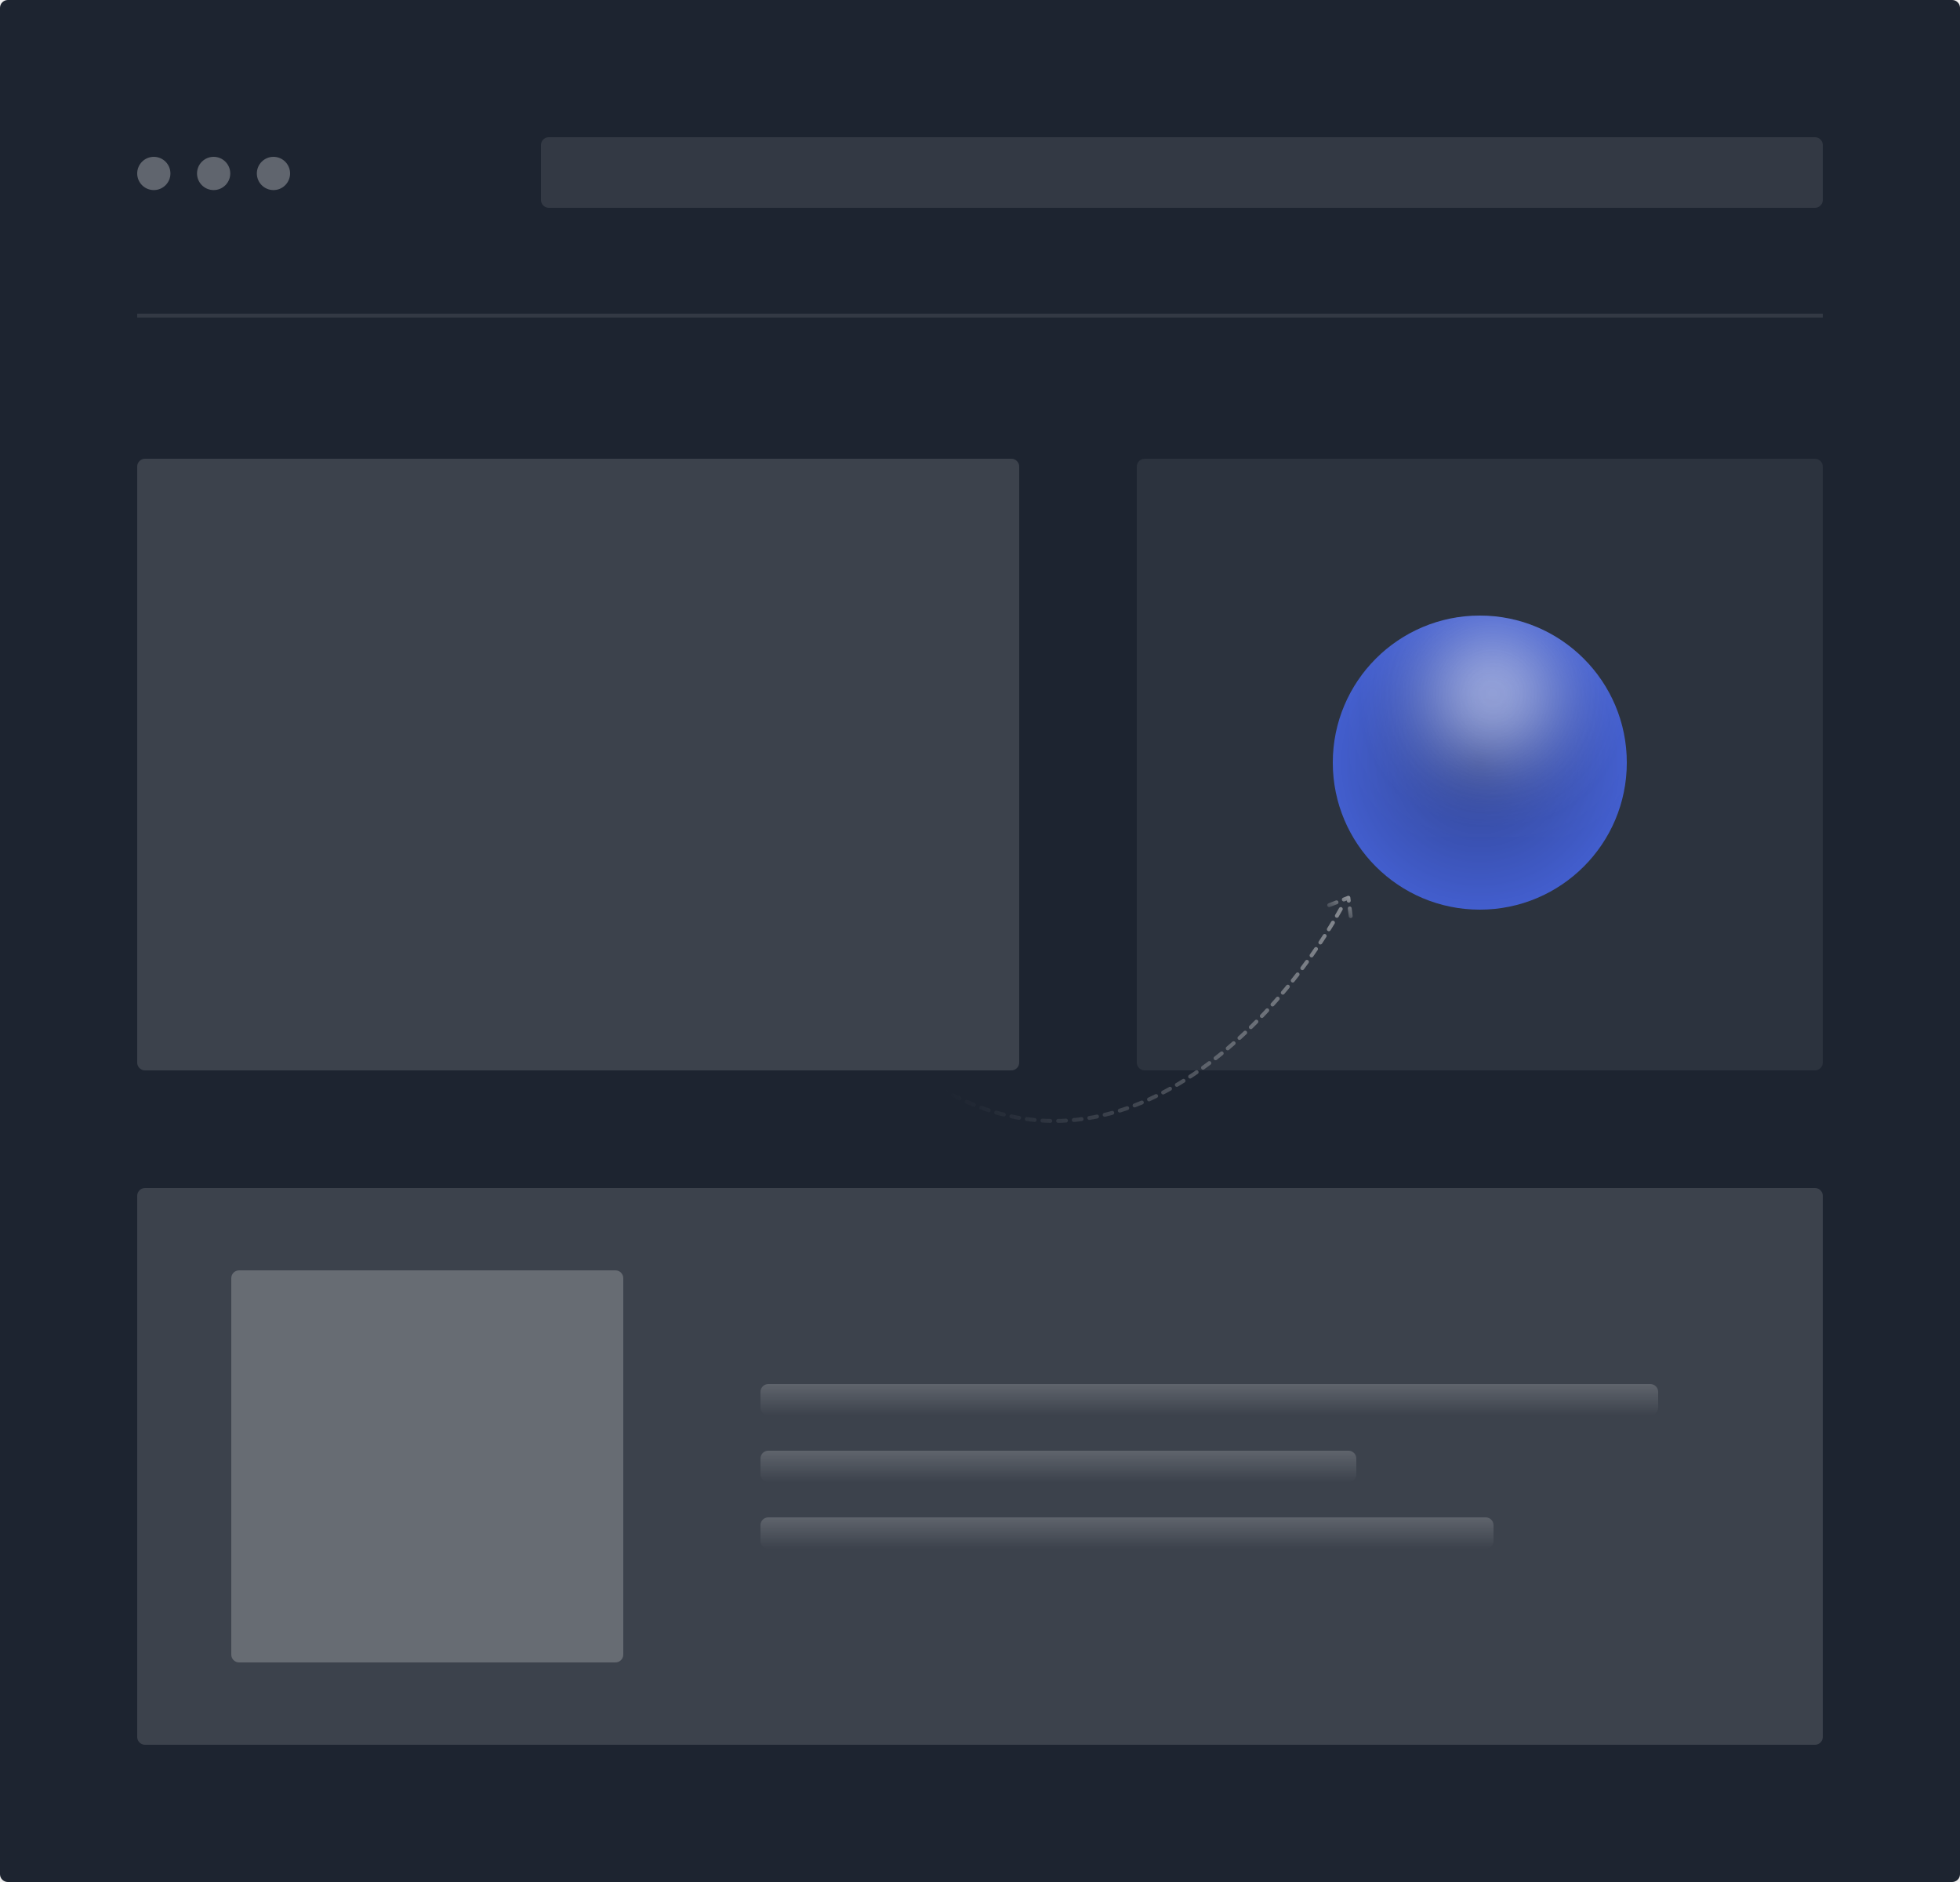
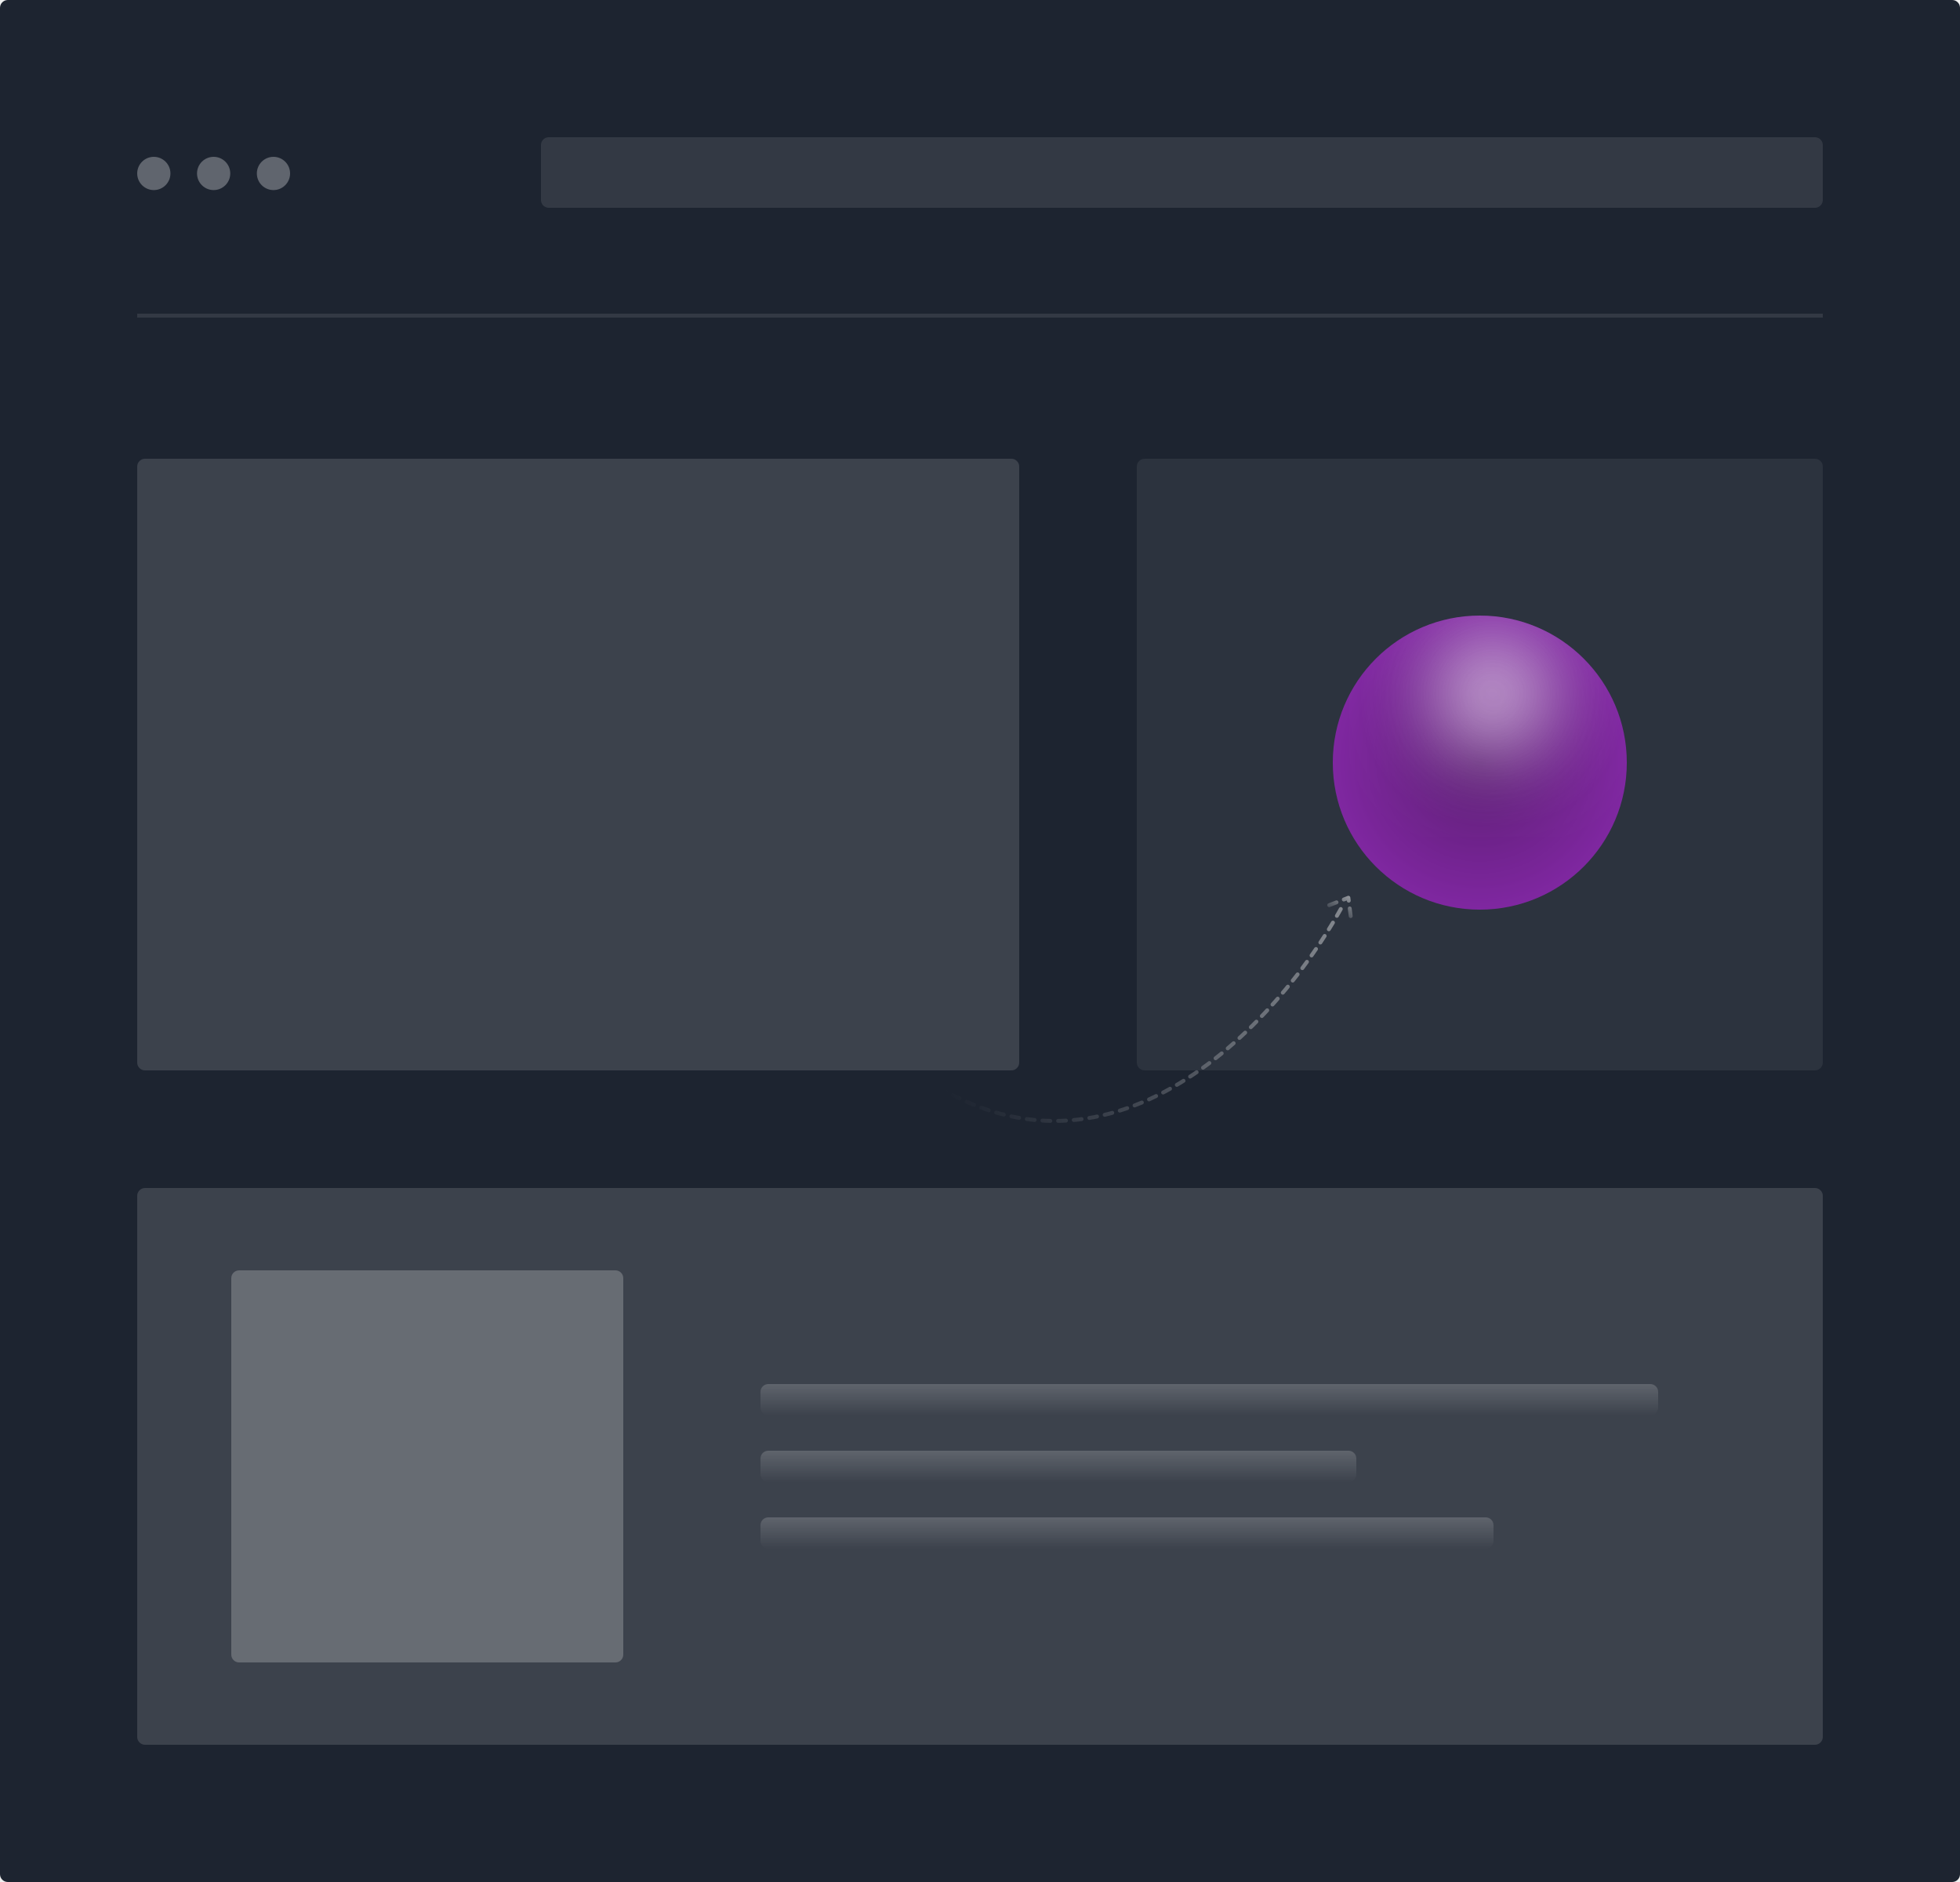
<svg xmlns="http://www.w3.org/2000/svg" width="500" height="480" viewBox="0 0 500 480" fill="none">
  <rect width="500" height="480" rx="2" fill="#1D2430" />
  <rect x="35" y="117" width="225" height="156" rx="2" fill="white" fill-opacity="0.14" />
  <line opacity="0.1" x1="35" y1="80.5" x2="465" y2="80.5" stroke="white" />
  <rect x="290" y="117" width="175" height="156" rx="2" fill="white" fill-opacity="0.07" />
  <rect x="35" y="303" width="430" height="142" rx="2" fill="white" fill-opacity="0.14" />
  <rect x="194" y="353" width="229" height="8" rx="2" fill="url(#paint0_linear_62_128)" fill-opacity="0.18" />
  <rect x="194" y="370" width="152" height="8" rx="2" fill="url(#paint1_linear_62_128)" fill-opacity="0.18" />
  <rect x="194" y="387" width="187" height="8" rx="2" fill="url(#paint2_linear_62_128)" fill-opacity="0.18" />
  <rect x="59" y="324" width="100" height="100" rx="2" fill="white" fill-opacity="0.22" />
  <rect opacity="0.1" x="138" y="35" width="327" height="18" rx="2" fill="white" />
  <circle opacity="0.3" cx="39.239" cy="44.239" r="4.239" fill="white" />
  <circle opacity="0.3" cx="54.5" cy="44.239" r="4.239" fill="white" />
  <circle opacity="0.3" cx="69.761" cy="44.239" r="4.239" fill="white" />
-   <circle opacity="0.8" cx="377.5" cy="194.5" r="37.5" fill="#4A6CF7" />
+   <circle opacity="0.8" cx="377.5" cy="194.5" r="37.5" fill="#9725be" />
  <mask id="mask0_62_128" style="mask-type:alpha" maskUnits="userSpaceOnUse" x="340" y="157" width="75" height="75">
-     <circle opacity="0.8" cx="377.5" cy="194.5" r="37.5" fill="#4A6CF7" />
+     <circle opacity="0.8" cx="377.5" cy="194.5" r="37.5" fill="#9725be" />
  </mask>
  <g mask="url(#mask0_62_128)">
    <circle opacity="0.8" cx="377.5" cy="194.5" r="37.5" fill="url(#paint3_radial_62_128)" />
    <g opacity="0.8" filter="url(#filter0_f_62_128)">
      <circle cx="380.809" cy="176.853" r="15.441" fill="white" />
    </g>
  </g>
  <path d="M342.034 231.847C324.964 262.749 277.939 313.186 226.394 267.718" stroke="url(#paint4_linear_62_128)" stroke-linecap="round" stroke-linejoin="round" stroke-dasharray="2 2" />
  <path d="M339.077 230.867L343.973 228.971L344.562 233.656" stroke="url(#paint5_linear_62_128)" stroke-linecap="round" stroke-linejoin="round" stroke-dasharray="2 2" />
  <defs>
    <filter id="filter0_f_62_128" x="344.368" y="140.412" width="72.882" height="72.882" filterUnits="userSpaceOnUse" color-interpolation-filters="sRGB">
      <feFlood flood-opacity="0" result="BackgroundImageFix" />
      <feBlend mode="normal" in="SourceGraphic" in2="BackgroundImageFix" result="shape" />
      <feGaussianBlur stdDeviation="10.5" result="effect1_foregroundBlur_62_128" />
    </filter>
    <linearGradient id="paint0_linear_62_128" x1="308.5" y1="353" x2="308.5" y2="361" gradientUnits="userSpaceOnUse">
      <stop stop-color="white" />
      <stop offset="1" stop-color="white" stop-opacity="0" />
    </linearGradient>
    <linearGradient id="paint1_linear_62_128" x1="270" y1="370" x2="270" y2="378" gradientUnits="userSpaceOnUse">
      <stop stop-color="white" />
      <stop offset="1" stop-color="white" stop-opacity="0" />
    </linearGradient>
    <linearGradient id="paint2_linear_62_128" x1="287.5" y1="387" x2="287.5" y2="395" gradientUnits="userSpaceOnUse">
      <stop stop-color="white" />
      <stop offset="1" stop-color="white" stop-opacity="0" />
    </linearGradient>
    <radialGradient id="paint3_radial_62_128" cx="0" cy="0" r="1" gradientUnits="userSpaceOnUse" gradientTransform="translate(377.5 194.5) rotate(90) scale(40.2574)">
      <stop stop-opacity="0.47" />
      <stop offset="1" stop-opacity="0" />
    </radialGradient>
    <linearGradient id="paint4_linear_62_128" x1="358.554" y1="226.723" x2="242.956" y2="282.349" gradientUnits="userSpaceOnUse">
      <stop stop-color="white" stop-opacity="0.48" />
      <stop offset="1" stop-color="white" stop-opacity="0" />
    </linearGradient>
    <linearGradient id="paint5_linear_62_128" x1="343.992" y1="228.548" x2="340.23" y2="234.571" gradientUnits="userSpaceOnUse">
      <stop stop-color="white" stop-opacity="0.48" />
      <stop offset="1" stop-color="white" stop-opacity="0" />
    </linearGradient>
  </defs>
</svg>
